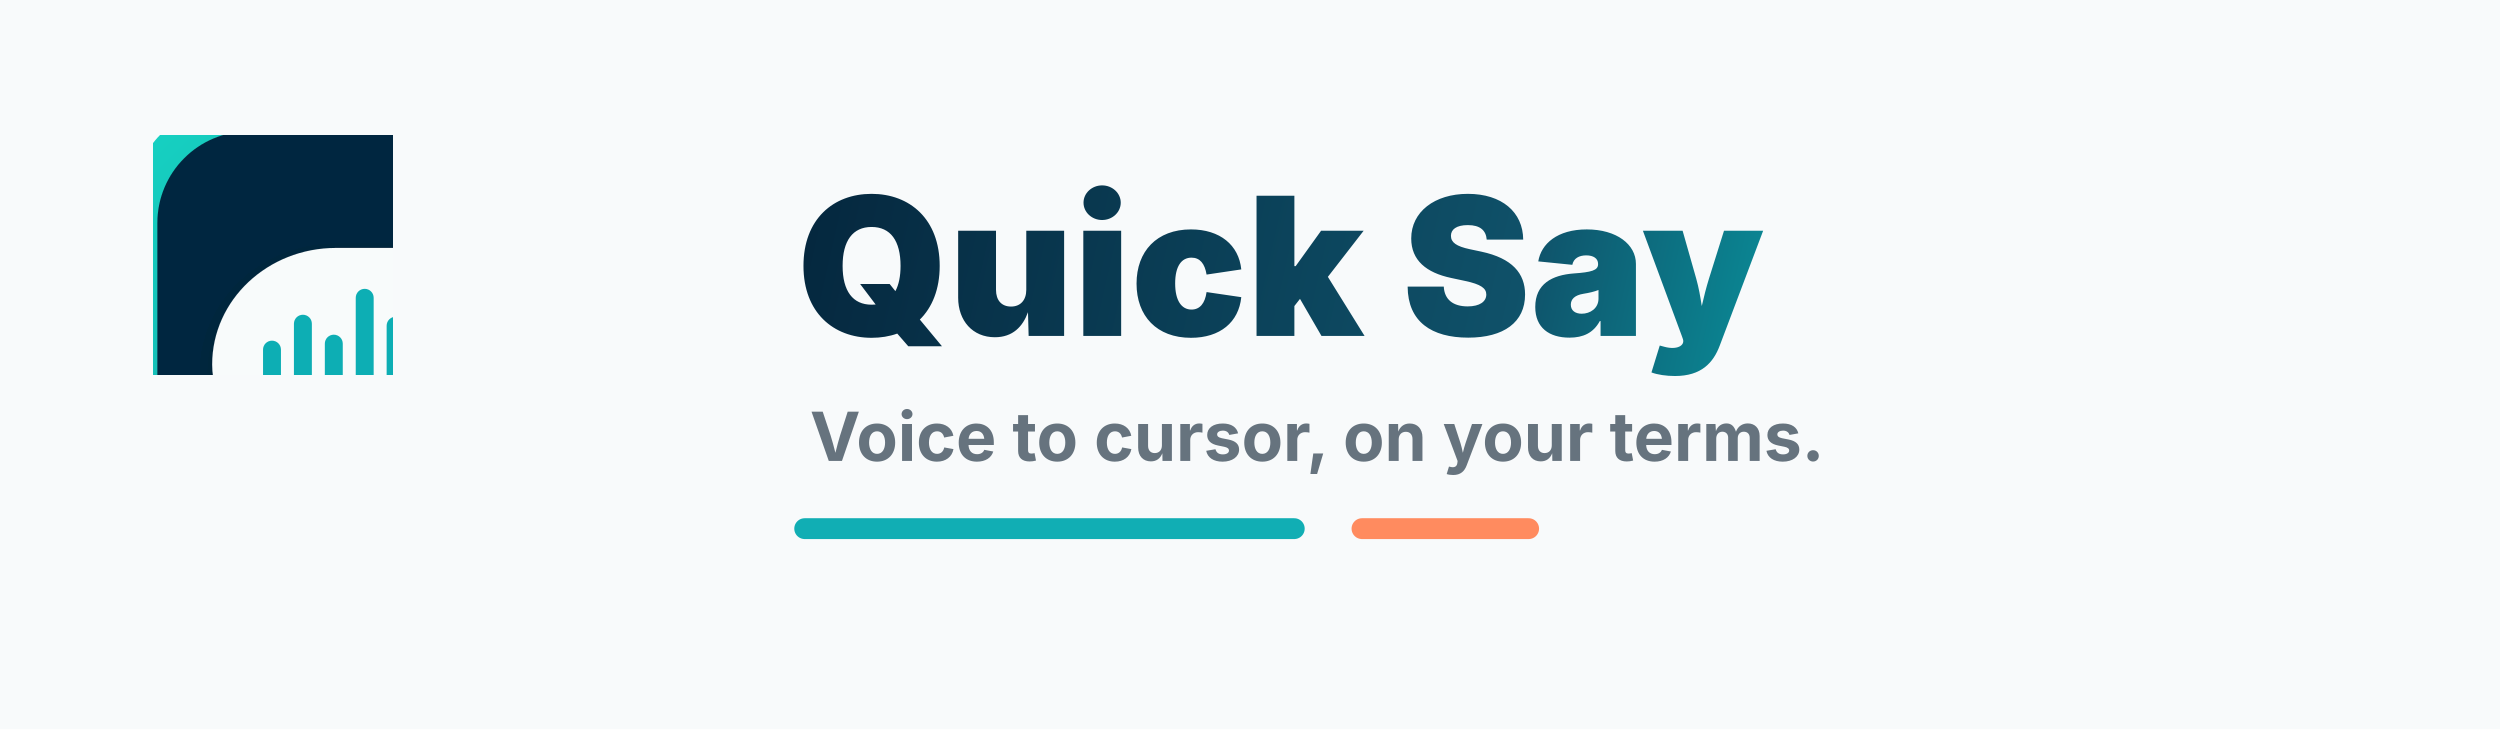
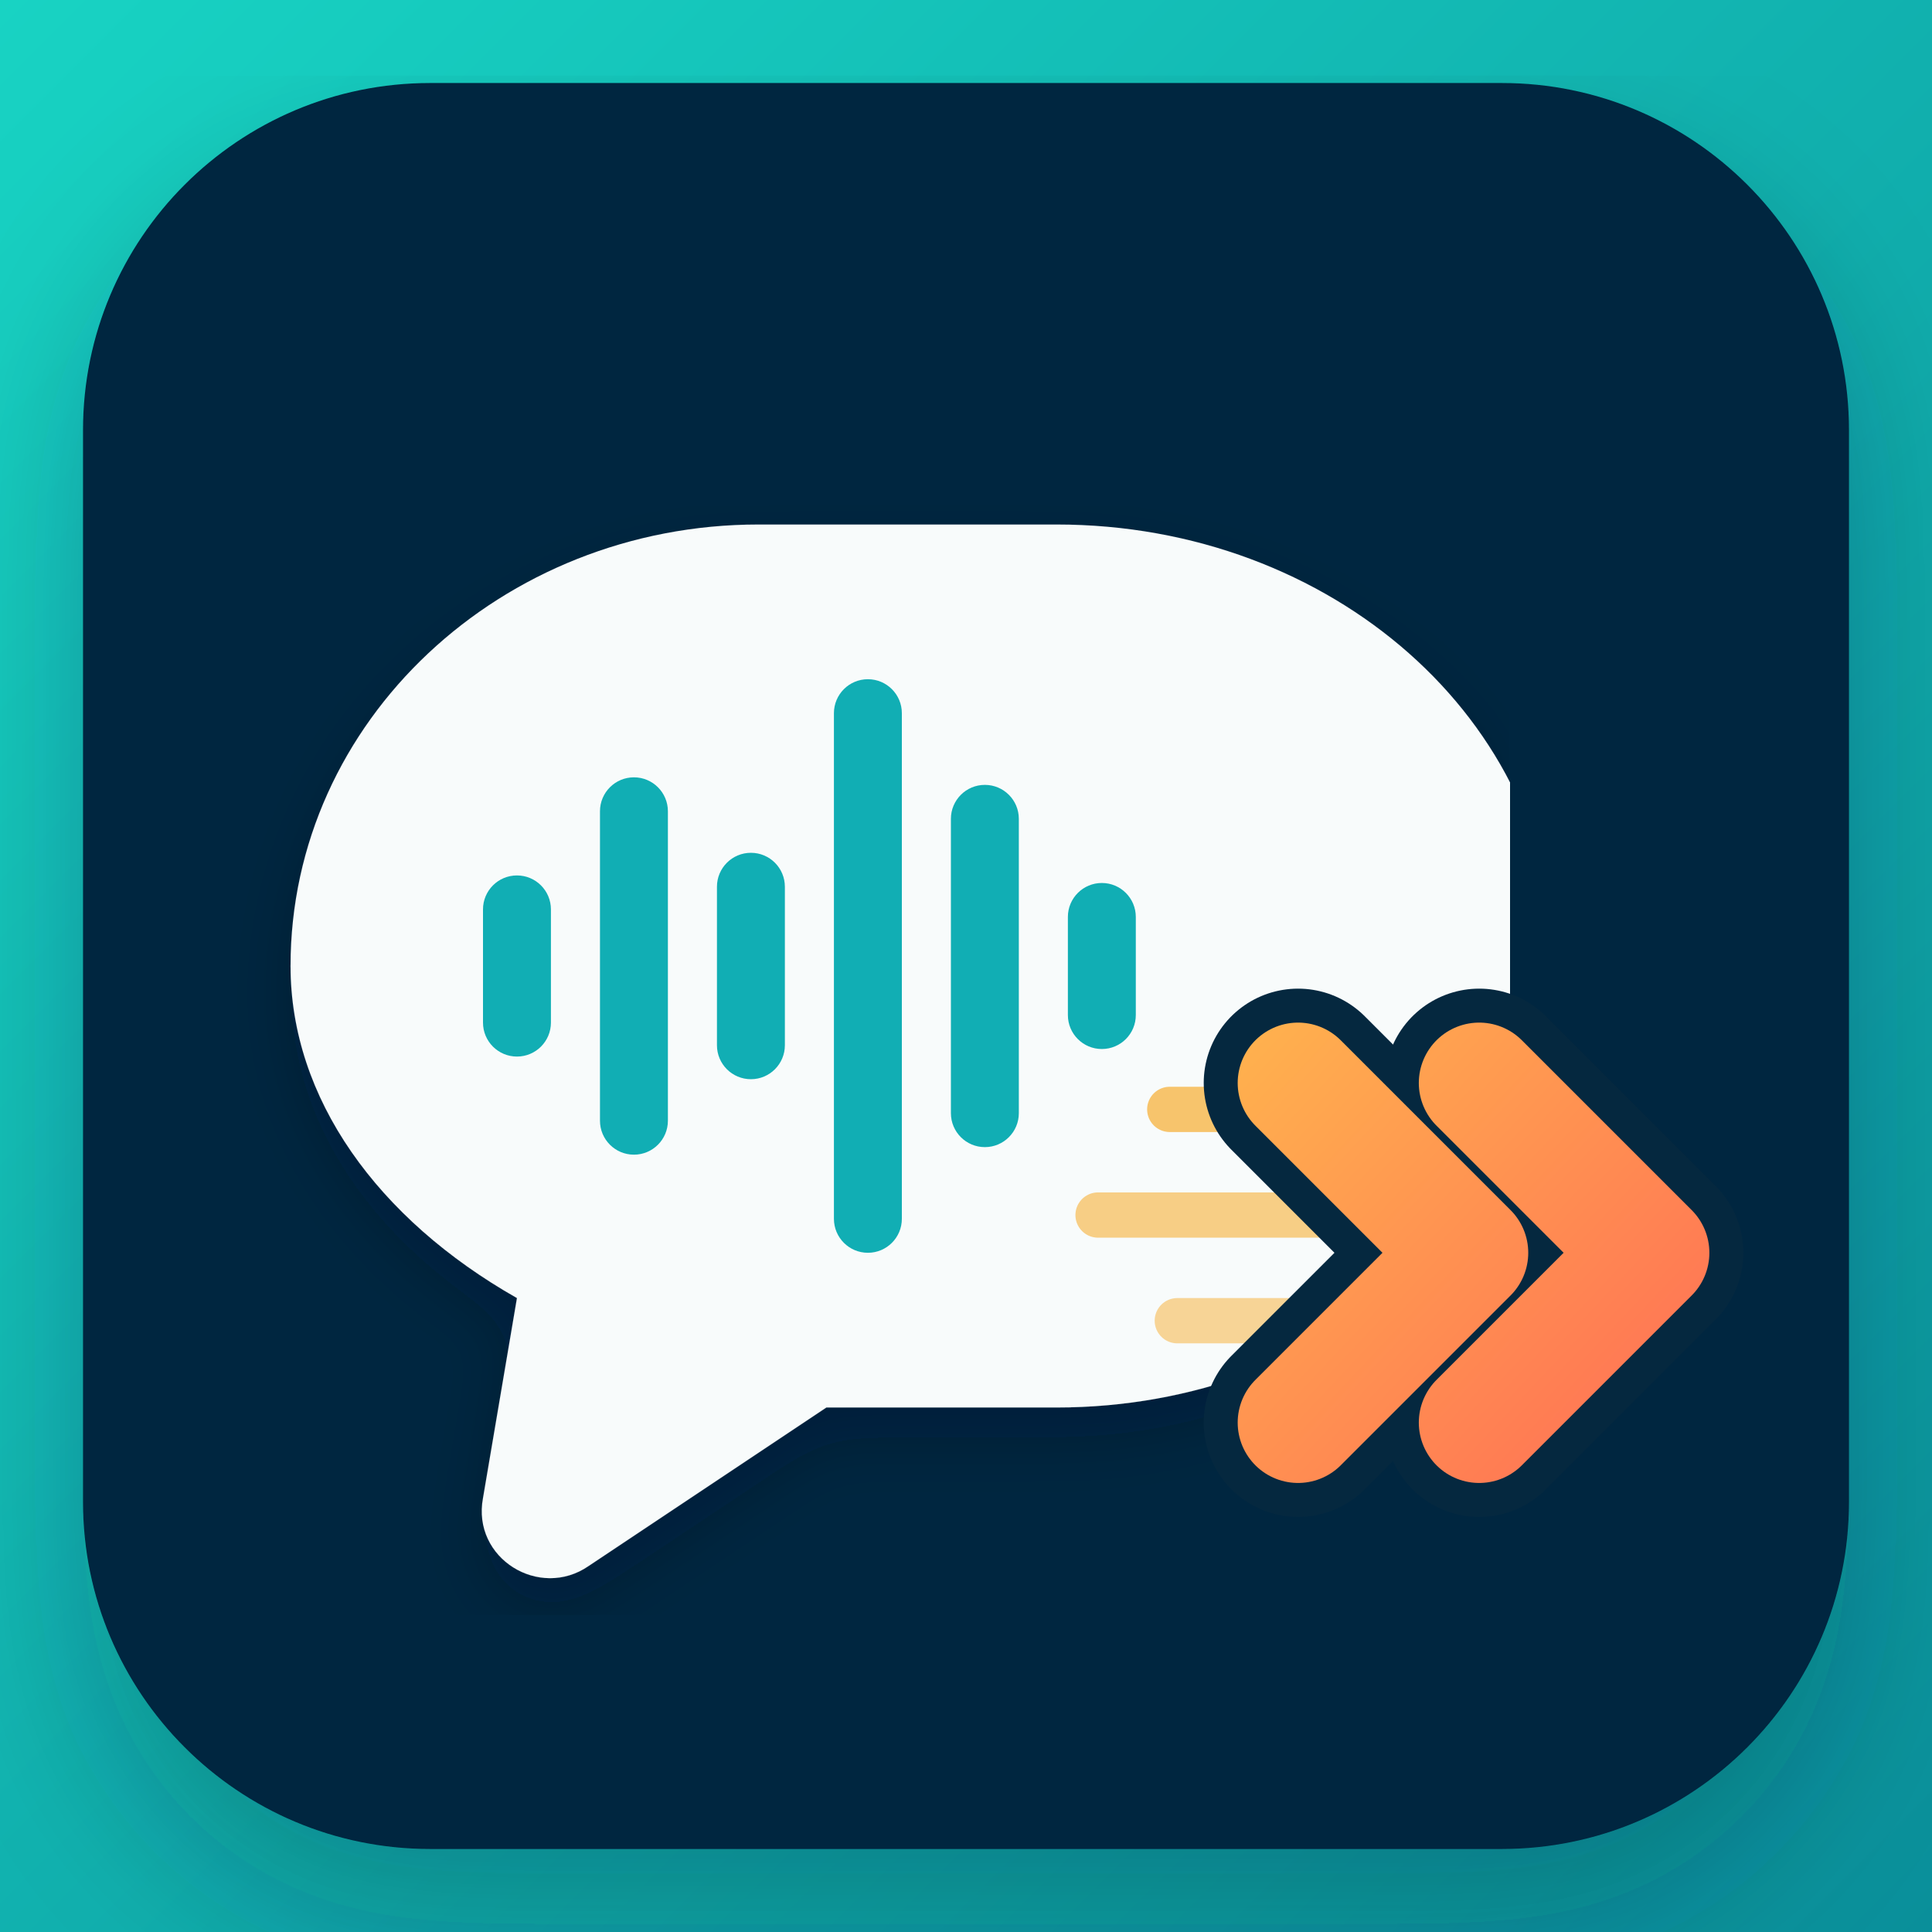
- <svg xmlns="http://www.w3.org/2000/svg" width="960" height="280" viewBox="0 0 960 280" role="img" aria-labelledby="title desc">
+ <svg xmlns="http://www.w3.org/2000/svg" width="512" height="512" viewBox="0 0 512 512" role="img" aria-labelledby="title desc">
  <defs>
    <linearGradient id="outer-gradient" x1="0" y1="0" x2="512" y2="512" gradientUnits="userSpaceOnUse">
      <stop offset="0" stop-color="#18d3c3" />
      <stop offset="1" stop-color="#0a8f9a" />
    </linearGradient>
    <linearGradient id="arrow-gradient" x1="322" y1="259" x2="452" y2="381" gradientUnits="userSpaceOnUse">
      <stop offset="0" stop-color="#ffb84d" />
      <stop offset="1" stop-color="#ff6f55" />
    </linearGradient>
-     <linearGradient id="wordmark-gradient" x1="312" y1="84" x2="678" y2="167" gradientUnits="userSpaceOnUse">
-       <stop offset="0" stop-color="#05283f" />
-       <stop offset="0.72" stop-color="#0f5169" />
-       <stop offset="1" stop-color="#0a8f9a" />
-     </linearGradient>
-     <clipPath id="icon-clip">
-       <rect width="512" height="512" rx="86" />
-     </clipPath>
-     <filter id="icon-shadow" x="18" y="26" width="240" height="240" filterUnits="userSpaceOnUse" color-interpolation-filters="sRGB">
-       <feDropShadow dx="0" dy="18" stdDeviation="16" flood-color="#062438" flood-opacity="0.2" />
+     <filter id="card-shadow" x="-40" y="-32" width="592" height="592" filterUnits="userSpaceOnUse" color-interpolation-filters="sRGB">
+       <feDropShadow dx="0" dy="20" stdDeviation="20" flood-color="#032033" flood-opacity="0.24" />
    </filter>
    <filter id="bubble-shadow" x="56" y="126" width="344" height="302" filterUnits="userSpaceOnUse" color-interpolation-filters="sRGB">
      <feDropShadow dx="0" dy="8" stdDeviation="8" flood-color="#031928" flood-opacity="0.22" />
    </filter>
  </defs>
-   <rect width="960" height="280" fill="#f8fafb" />
-   <g transform="translate(52 42) scale(0.3828125)" clip-path="url(#icon-clip)" filter="url(#icon-shadow)">
-     <rect width="512" height="512" fill="url(#outer-gradient)" />
-     <rect x="22" y="22" width="468" height="468" rx="92" fill="#05283f" />
-     <g filter="url(#bubble-shadow)">
-       <path d="M201 139h79c73 0 132 52 132 117s-59 117-132 117h-61l-63 42c-13 9-31-2-28-18l9-53c-37-21-60-53-60-88 0-65 56-117 124-117Z" fill="#f8fbfb" />
-     </g>
-     <g fill="#11aeb4">
-       <rect x="128" y="232" width="18" height="48" rx="9" />
-       <rect x="159" y="206" width="18" height="100" rx="9" />
-       <rect x="190" y="226" width="18" height="60" rx="9" />
-       <rect x="221" y="180" width="18" height="152" rx="9" />
-       <rect x="252" y="208" width="18" height="96" rx="9" />
-       <rect x="283" y="234" width="18" height="44" rx="9" />
-     </g>
-     <g fill="none" stroke-linecap="round">
-       <path d="M310 294h70" stroke="#f6b84d" stroke-width="12" opacity="0.82" />
-       <path d="M291 322h88" stroke="#f6b84d" stroke-width="12" opacity="0.68" />
-       <path d="M312 350h66" stroke="#f6b84d" stroke-width="12" opacity="0.58" />
-       <path d="M344 287 389 332 344 377" stroke="#05283f" stroke-width="50" stroke-linejoin="round" />
-       <path d="M392 287 437 332 392 377" stroke="#05283f" stroke-width="50" stroke-linejoin="round" />
-       <path d="M344 287 389 332 344 377" stroke="url(#arrow-gradient)" stroke-width="32" stroke-linejoin="round" />
-       <path d="M392 287 437 332 392 377" stroke="url(#arrow-gradient)" stroke-width="32" stroke-linejoin="round" />
-     </g>
+   <rect width="512" height="512" fill="url(#outer-gradient)" />
+   <rect x="22" y="22" width="468" height="468" rx="92" fill="#05283f" filter="url(#card-shadow)" />
+   <g filter="url(#bubble-shadow)">
+     <path d="M201 139h79c73 0 132 52 132 117s-59 117-132 117h-61l-63 42c-13 9-31-2-28-18l9-53c-37-21-60-53-60-88 0-65 56-117 124-117Z" fill="#f8fbfb" />
  </g>
-   <g>
-     <text x="306" y="129" font-family="Inter, Segoe UI, Arial, sans-serif" font-size="74" font-weight="850" letter-spacing="0" fill="url(#wordmark-gradient)">Quick Say</text>
-     <text x="311" y="177" font-family="Inter, Segoe UI, Arial, sans-serif" font-size="26" font-weight="650" letter-spacing="0" fill="#66737e">Voice to cursor, on your terms.</text>
-     <path d="M309 203h188" fill="none" stroke="#11aeb4" stroke-width="8" stroke-linecap="round" />
-     <path d="M523 203h64" fill="none" stroke="#ff8b5f" stroke-width="8" stroke-linecap="round" />
+   <g fill="#11aeb4">
+     <rect x="128" y="232" width="18" height="48" rx="9" />
+     <rect x="159" y="206" width="18" height="100" rx="9" />
+     <rect x="190" y="226" width="18" height="60" rx="9" />
+     <rect x="221" y="180" width="18" height="152" rx="9" />
+     <rect x="252" y="208" width="18" height="96" rx="9" />
+     <rect x="283" y="234" width="18" height="44" rx="9" />
+   </g>
+   <g fill="none" stroke-linecap="round">
+     <path d="M310 294h70" stroke="#f6b84d" stroke-width="12" opacity="0.82" />
+     <path d="M291 322h88" stroke="#f6b84d" stroke-width="12" opacity="0.68" />
+     <path d="M312 350h66" stroke="#f6b84d" stroke-width="12" opacity="0.58" />
+     <path d="M344 287 389 332 344 377" stroke="#05283f" stroke-width="50" stroke-linejoin="round" />
+     <path d="M392 287 437 332 392 377" stroke="#05283f" stroke-width="50" stroke-linejoin="round" />
+     <path d="M344 287 389 332 344 377" stroke="url(#arrow-gradient)" stroke-width="32" stroke-linejoin="round" />
+     <path d="M392 287 437 332 392 377" stroke="url(#arrow-gradient)" stroke-width="32" stroke-linejoin="round" />
  </g>
</svg>
